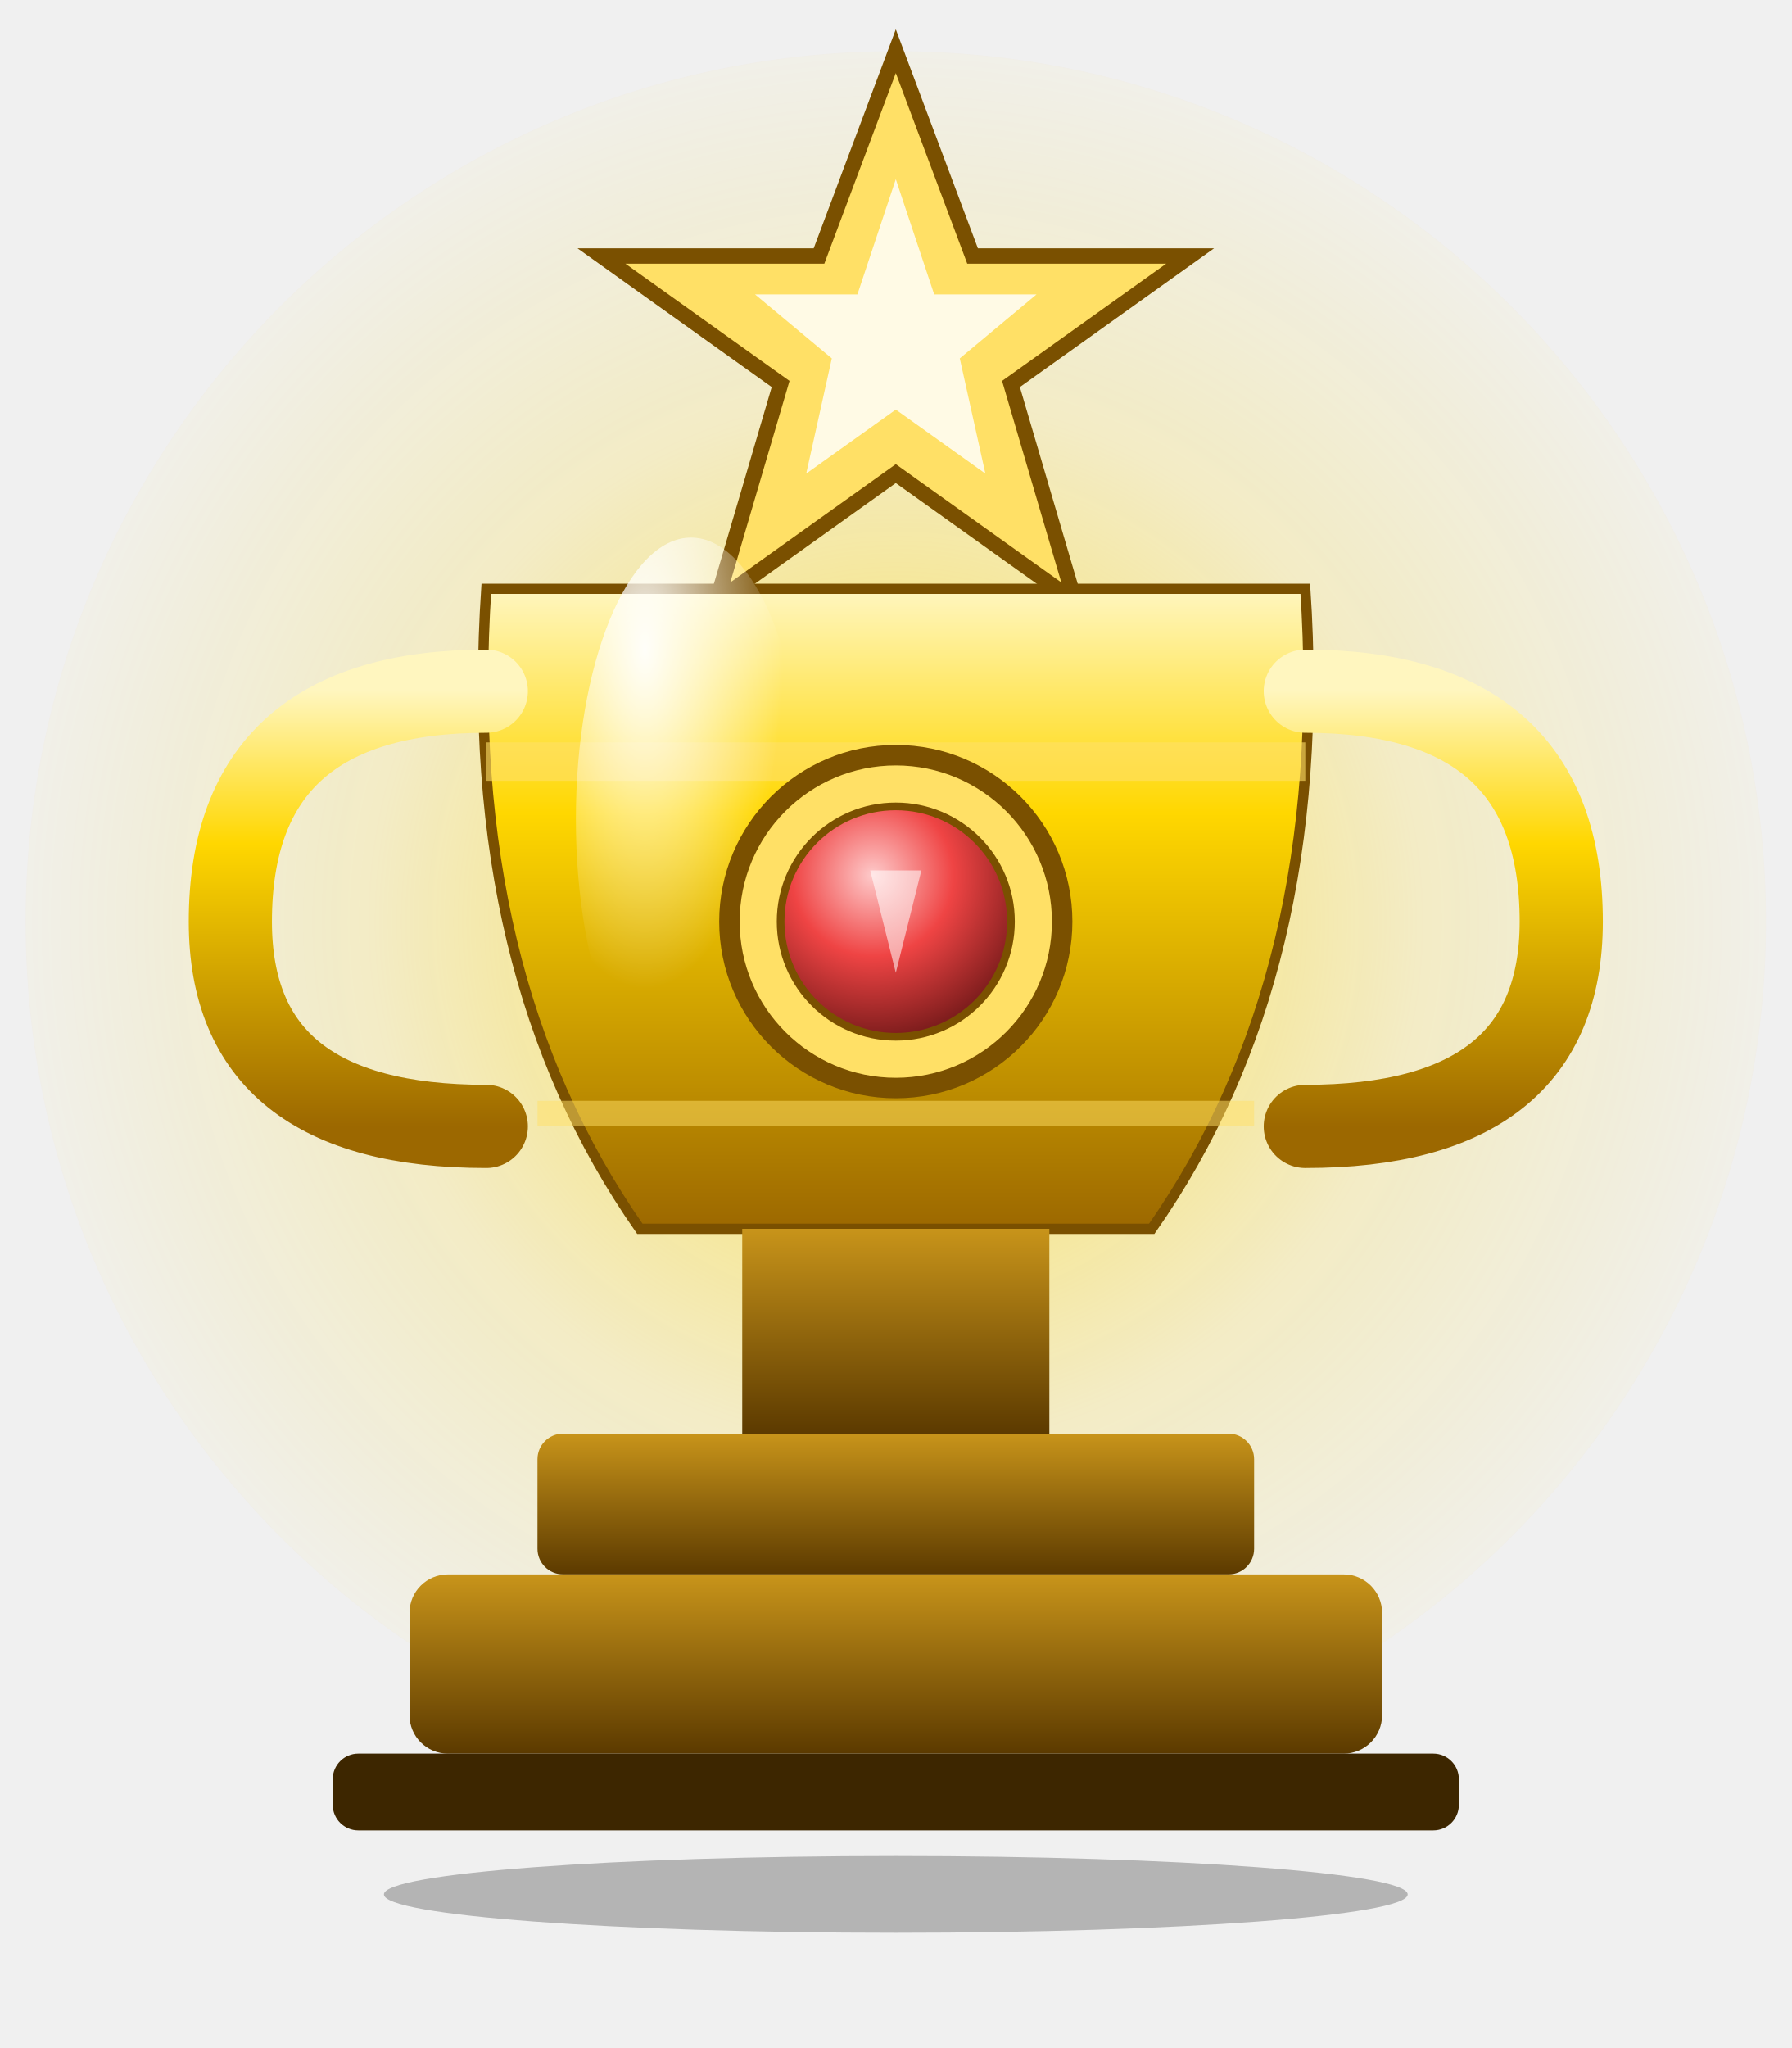
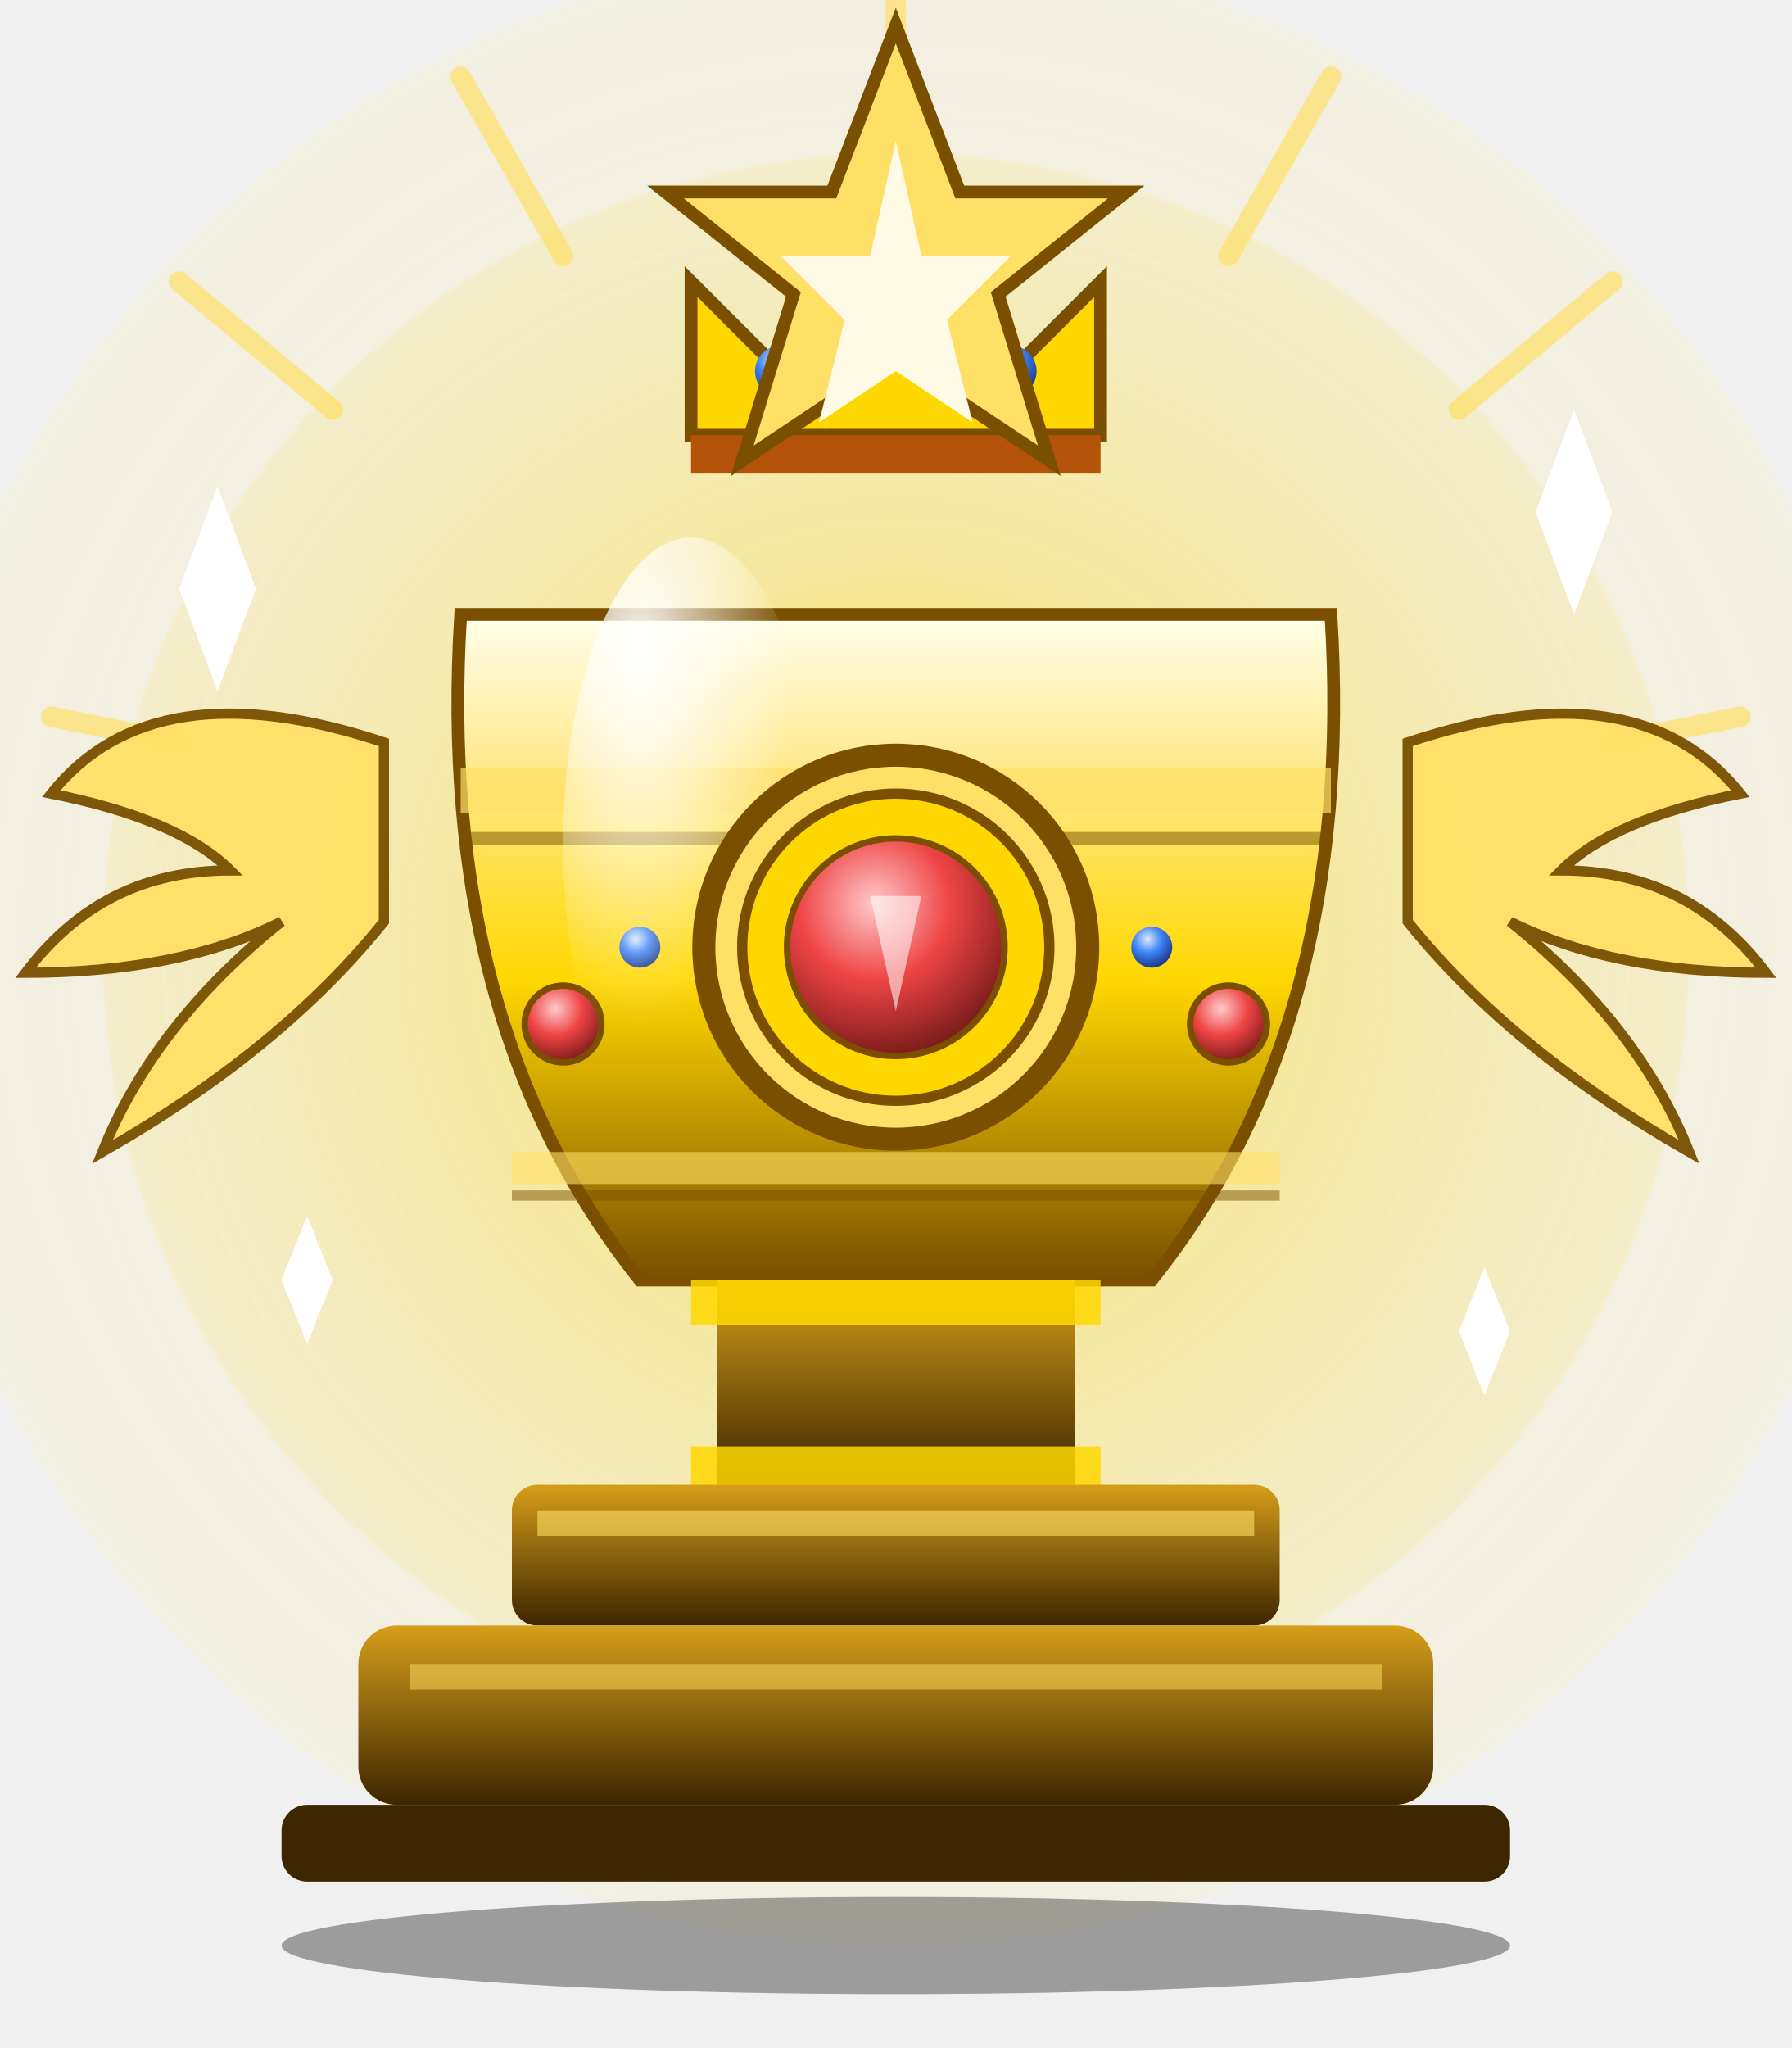
<svg xmlns="http://www.w3.org/2000/svg" viewBox="0 0 140 160">
  <defs>
-     <radialGradient id="w-halo" cx="0.5" cy="0.5" r="0.55">
-       <stop offset="0%" stop-color="rgba(255,215,0,0.65)" />
-       <stop offset="55%" stop-color="rgba(255,215,0,0.18)" />
+     <radialGradient id="t6-halo" cx="0.5" cy="0.5" r="0.62">
+       <stop offset="0%" stop-color="rgba(255,215,0,0.85)" />
+       <stop offset="40%" stop-color="rgba(255,215,0,0.32)" />
      <stop offset="100%" stop-color="rgba(255,215,0,0)" />
    </radialGradient>
-     <linearGradient id="w-cup" x1="0" y1="0" x2="0" y2="1">
-       <stop offset="0%" stop-color="#FFF6BF" />
-       <stop offset="35%" stop-color="#FFD700" />
-       <stop offset="100%" stop-color="#9C6800" />
+     <radialGradient id="t6-halo2" cx="0.5" cy="0.5" r="0.78">
+       <stop offset="0%" stop-color="rgba(255,255,200,0)" />
+       <stop offset="55%" stop-color="rgba(255,235,150,0.18)" />
+       <stop offset="100%" stop-color="rgba(255,235,150,0)" />
+     </radialGradient>
+     <linearGradient id="t6-cup" x1="0" y1="0" x2="0" y2="1">
+       <stop offset="0%" stop-color="#FFFFEB" />
+       <stop offset="20%" stop-color="#FFEB99" />
+       <stop offset="55%" stop-color="#FFD700" />
+       <stop offset="100%" stop-color="#7A5000" />
    </linearGradient>
-     <linearGradient id="w-base" x1="0" y1="0" x2="0" y2="1">
-       <stop offset="0%" stop-color="#C8941A" />
-       <stop offset="100%" stop-color="#5C3A00" />
+     <linearGradient id="t6-base" x1="0" y1="0" x2="0" y2="1">
+       <stop offset="0%" stop-color="#D69E1A" />
+       <stop offset="100%" stop-color="#3D2600" />
    </linearGradient>
-     <radialGradient id="w-shine" cx="0.3" cy="0.2" r="0.6">
+     <radialGradient id="t6-shine" cx="0.3" cy="0.2" r="0.6">
      <stop offset="0%" stop-color="rgba(255,255,255,0.95)" />
      <stop offset="100%" stop-color="rgba(255,255,255,0)" />
    </radialGradient>
-     <radialGradient id="w-gem" cx="0.4" cy="0.3" r="0.7">
+     <radialGradient id="t6-gem" cx="0.4" cy="0.3" r="0.7">
      <stop offset="0%" stop-color="#FECACA" />
      <stop offset="50%" stop-color="#EF4444" />
      <stop offset="100%" stop-color="#7F1D1D" />
    </radialGradient>
+     <radialGradient id="t6-bluegem" cx="0.4" cy="0.3" r="0.7">
+       <stop offset="0%" stop-color="#DBEAFE" />
+       <stop offset="50%" stop-color="#3B82F6" />
+       <stop offset="100%" stop-color="#1E3A8A" />
+     </radialGradient>
  </defs>
-   <circle cx="70" cy="72" r="68" fill="url(#w-halo)" />
-   <g transform="translate(70, 26)">
-     <polygon points="0,-22 6,-6 23,-6 9,4 14,21 0,11 -14,21 -9,4 -23,-6 -6,-6" fill="#FFE066" stroke="#7A5000" stroke-width="1.2" />
-     <polygon points="0,-12 3,-3 11,-3 5,2 7,11 0,6 -7,11 -5,2 -11,-3 -3,-3" fill="#FFFAE5" />
+   <circle cx="70" cy="74" r="78" fill="url(#t6-halo2)" />
+   <circle cx="70" cy="74" r="62" fill="url(#t6-halo)" />
+   <g stroke="#FFE066" stroke-width="1.6" stroke-linecap="round" opacity="0.7">
+     <line x1="70" y1="0" x2="70" y2="14" />
+     <line x1="36" y1="6" x2="44" y2="20" />
+     <line x1="104" y1="6" x2="96" y2="20" />
+     <line x1="14" y1="22" x2="26" y2="32" />
+     <line x1="126" y1="22" x2="114" y2="32" />
+     <line x1="4" y1="56" x2="14" y2="58" />
+     <line x1="136" y1="56" x2="126" y2="58" />
  </g>
-   <path d="M38,46 L102,46 Q104,76 90,96 L50,96 Q36,76 38,46 Z" fill="url(#w-cup)" stroke="#7A5000" stroke-width="0.8" />
-   <rect x="38" y="58" width="64" height="3" fill="#FFE066" opacity="0.6" />
-   <rect x="42" y="86" width="56" height="2" fill="#FFE066" opacity="0.5" />
-   <path d="M38,54 Q18,54 18,72 Q18,88 38,88" stroke="url(#w-cup)" stroke-width="6.5" fill="none" stroke-linecap="round" />
-   <path d="M102,54 Q122,54 122,72 Q122,88 102,88" stroke="url(#w-cup)" stroke-width="6.5" fill="none" stroke-linecap="round" />
-   <ellipse cx="54" cy="64" rx="9" ry="22" fill="url(#w-shine)" />
-   <circle cx="70" cy="72" r="13" fill="#FFE066" stroke="#7A5000" stroke-width="1.6" />
-   <circle cx="70" cy="72" r="9" fill="url(#w-gem)" stroke="#7A5000" stroke-width="0.6" />
-   <polygon points="68,68 72,68 70,76" fill="rgba(255,255,255,0.55)" />
-   <rect x="58" y="96" width="24" height="16" fill="url(#w-base)" />
-   <rect x="42" y="112" width="56" height="11" rx="2" fill="url(#w-base)" />
-   <rect x="32" y="123" width="76" height="14" rx="3" fill="url(#w-base)" />
-   <rect x="26" y="137" width="88" height="6" rx="2" fill="#3D2600" />
-   <ellipse cx="70" cy="148" rx="40" ry="3" fill="rgba(0,0,0,0.25)" />
+   <g fill="#FFFFFF">
+     <polygon points="14,46 17,38 20,46 17,54" />
+     <polygon points="14,46 6,43 14,46 22,43" />
+     <polygon points="120,40 123,32 126,40 123,48" />
+     <polygon points="120,40 112,37 120,40 128,37" />
+     <polygon points="22,100 24,95 26,100 24,105" />
+     <polygon points="114,104 116,99 118,104 116,109" />
+   </g>
+   <g fill="#FFE066" stroke="#7A5000" stroke-width="0.8" opacity="0.95">
+     <path d="M30,58 Q12,52 4,62 Q14,64 18,68 Q8,68 2,76 Q14,76 22,72 Q12,80 8,90 Q22,82 30,72 Z" />
+     <path d="M110,58 Q128,52 136,62 Q126,64 122,68 Q132,68 138,76 Q126,76 118,72 Q128,80 132,90 Q118,82 110,72 Z" />
+   </g>
+   <g transform="translate(70, 24)">
+     <path d="M-16,10 L-16,-2 L-9,5 L-4,-8 L0,2 L4,-8 L9,5 L16,-2 L16,10 Z" fill="#FFD700" stroke="#7A5000" stroke-width="1" />
+     <rect x="-16" y="10" width="32" height="3" fill="#B45309" />
+     <circle cx="-9" cy="5" r="2" fill="url(#t6-bluegem)" />
+     <circle cx="9" cy="5" r="2" fill="url(#t6-bluegem)" />
+     <circle cx="0" cy="2" r="2.6" fill="url(#t6-gem)" />
+     <polygon points="0,-22 5,-9 18,-9 8,-1 12,12 0,4 -12,12 -8,-1 -18,-9 -5,-9" fill="#FFE066" stroke="#7A5000" stroke-width="1" />
+     <polygon points="0,-13 2,-4 9,-4 4,1 6,9 0,5 -6,9 -4,1 -9,-4 -2,-4" fill="#FFFAE5" />
+   </g>
+   <path d="M36,48 L104,48 Q106,80 90,100 L50,100 Q34,80 36,48 Z" fill="url(#t6-cup)" stroke="#7A5000" stroke-width="1" />
+   <rect x="36" y="60" width="68" height="3.5" fill="#FFE066" opacity="0.7" />
+   <rect x="36" y="65" width="68" height="1" fill="#7A5000" opacity="0.5" />
+   <rect x="40" y="90" width="60" height="2.5" fill="#FFE066" opacity="0.6" />
+   <rect x="40" y="93" width="60" height="0.8" fill="#7A5000" opacity="0.5" />
+   <circle cx="44" cy="80" r="3" fill="url(#t6-gem)" stroke="#7A5000" stroke-width="0.5" />
+   <circle cx="96" cy="80" r="3" fill="url(#t6-gem)" stroke="#7A5000" stroke-width="0.5" />
+   <circle cx="50" cy="74" r="1.6" fill="url(#t6-bluegem)" />
+   <circle cx="90" cy="74" r="1.6" fill="url(#t6-bluegem)" />
+   <ellipse cx="54" cy="66" rx="10" ry="24" fill="url(#t6-shine)" />
+   <circle cx="70" cy="74" r="15" fill="#FFE066" stroke="#7A5000" stroke-width="1.8" />
+   <circle cx="70" cy="74" r="12" fill="#FFD700" stroke="#7A5000" stroke-width="0.8" />
+   <circle cx="70" cy="74" r="8.5" fill="url(#t6-gem)" stroke="#7A5000" stroke-width="0.5" />
+   <polygon points="68,70 72,70 70,79" fill="rgba(255,255,255,0.55)" />
+   <rect x="56" y="100" width="28" height="16" fill="url(#t6-base)" />
+   <rect x="54" y="100" width="32" height="3.5" fill="#FFD700" opacity="0.85" />
+   <rect x="54" y="113" width="32" height="3.5" fill="#FFD700" opacity="0.85" />
+   <rect x="40" y="116" width="60" height="11" rx="2" fill="url(#t6-base)" />
+   <rect x="42" y="118" width="56" height="2" fill="#FFE066" opacity="0.6" />
+   <rect x="28" y="127" width="84" height="14" rx="3" fill="url(#t6-base)" />
+   <rect x="32" y="130" width="76" height="2" fill="#FFE066" opacity="0.5" />
+   <rect x="22" y="141" width="96" height="6" rx="2" fill="#3D2600" />
+   <ellipse cx="70" cy="152" rx="48" ry="3.8" fill="rgba(0,0,0,0.35)" />
</svg>
